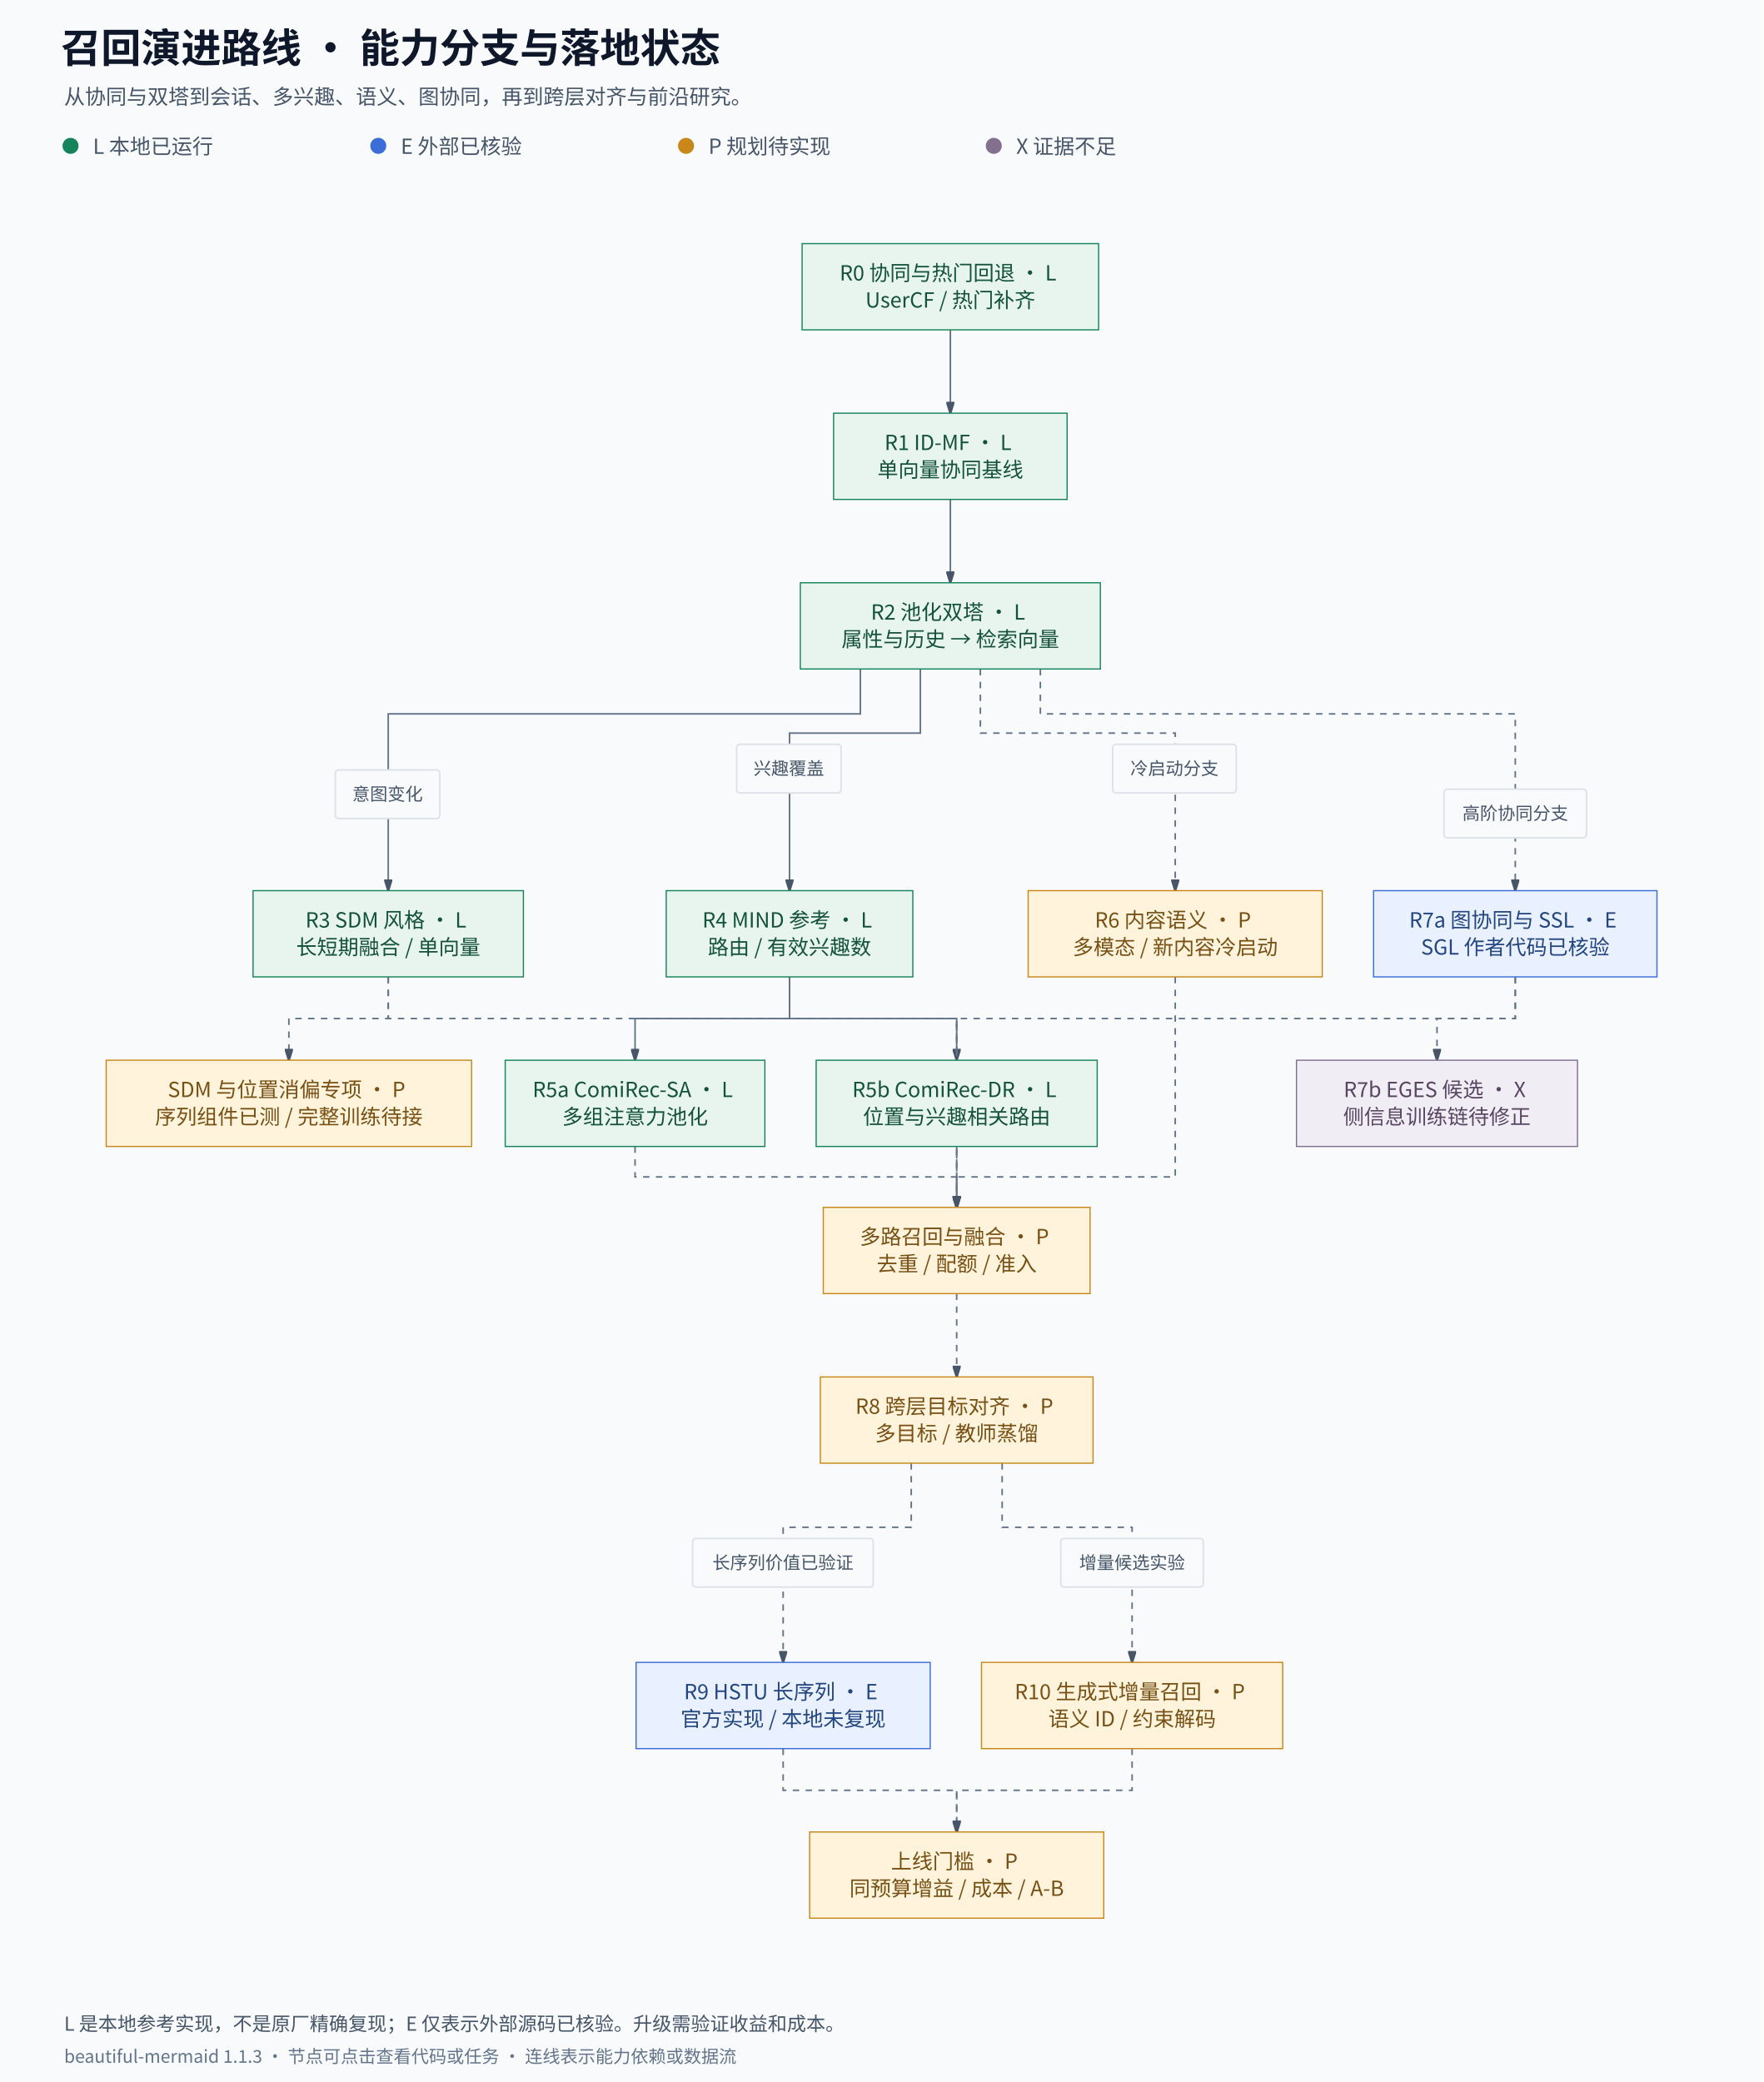
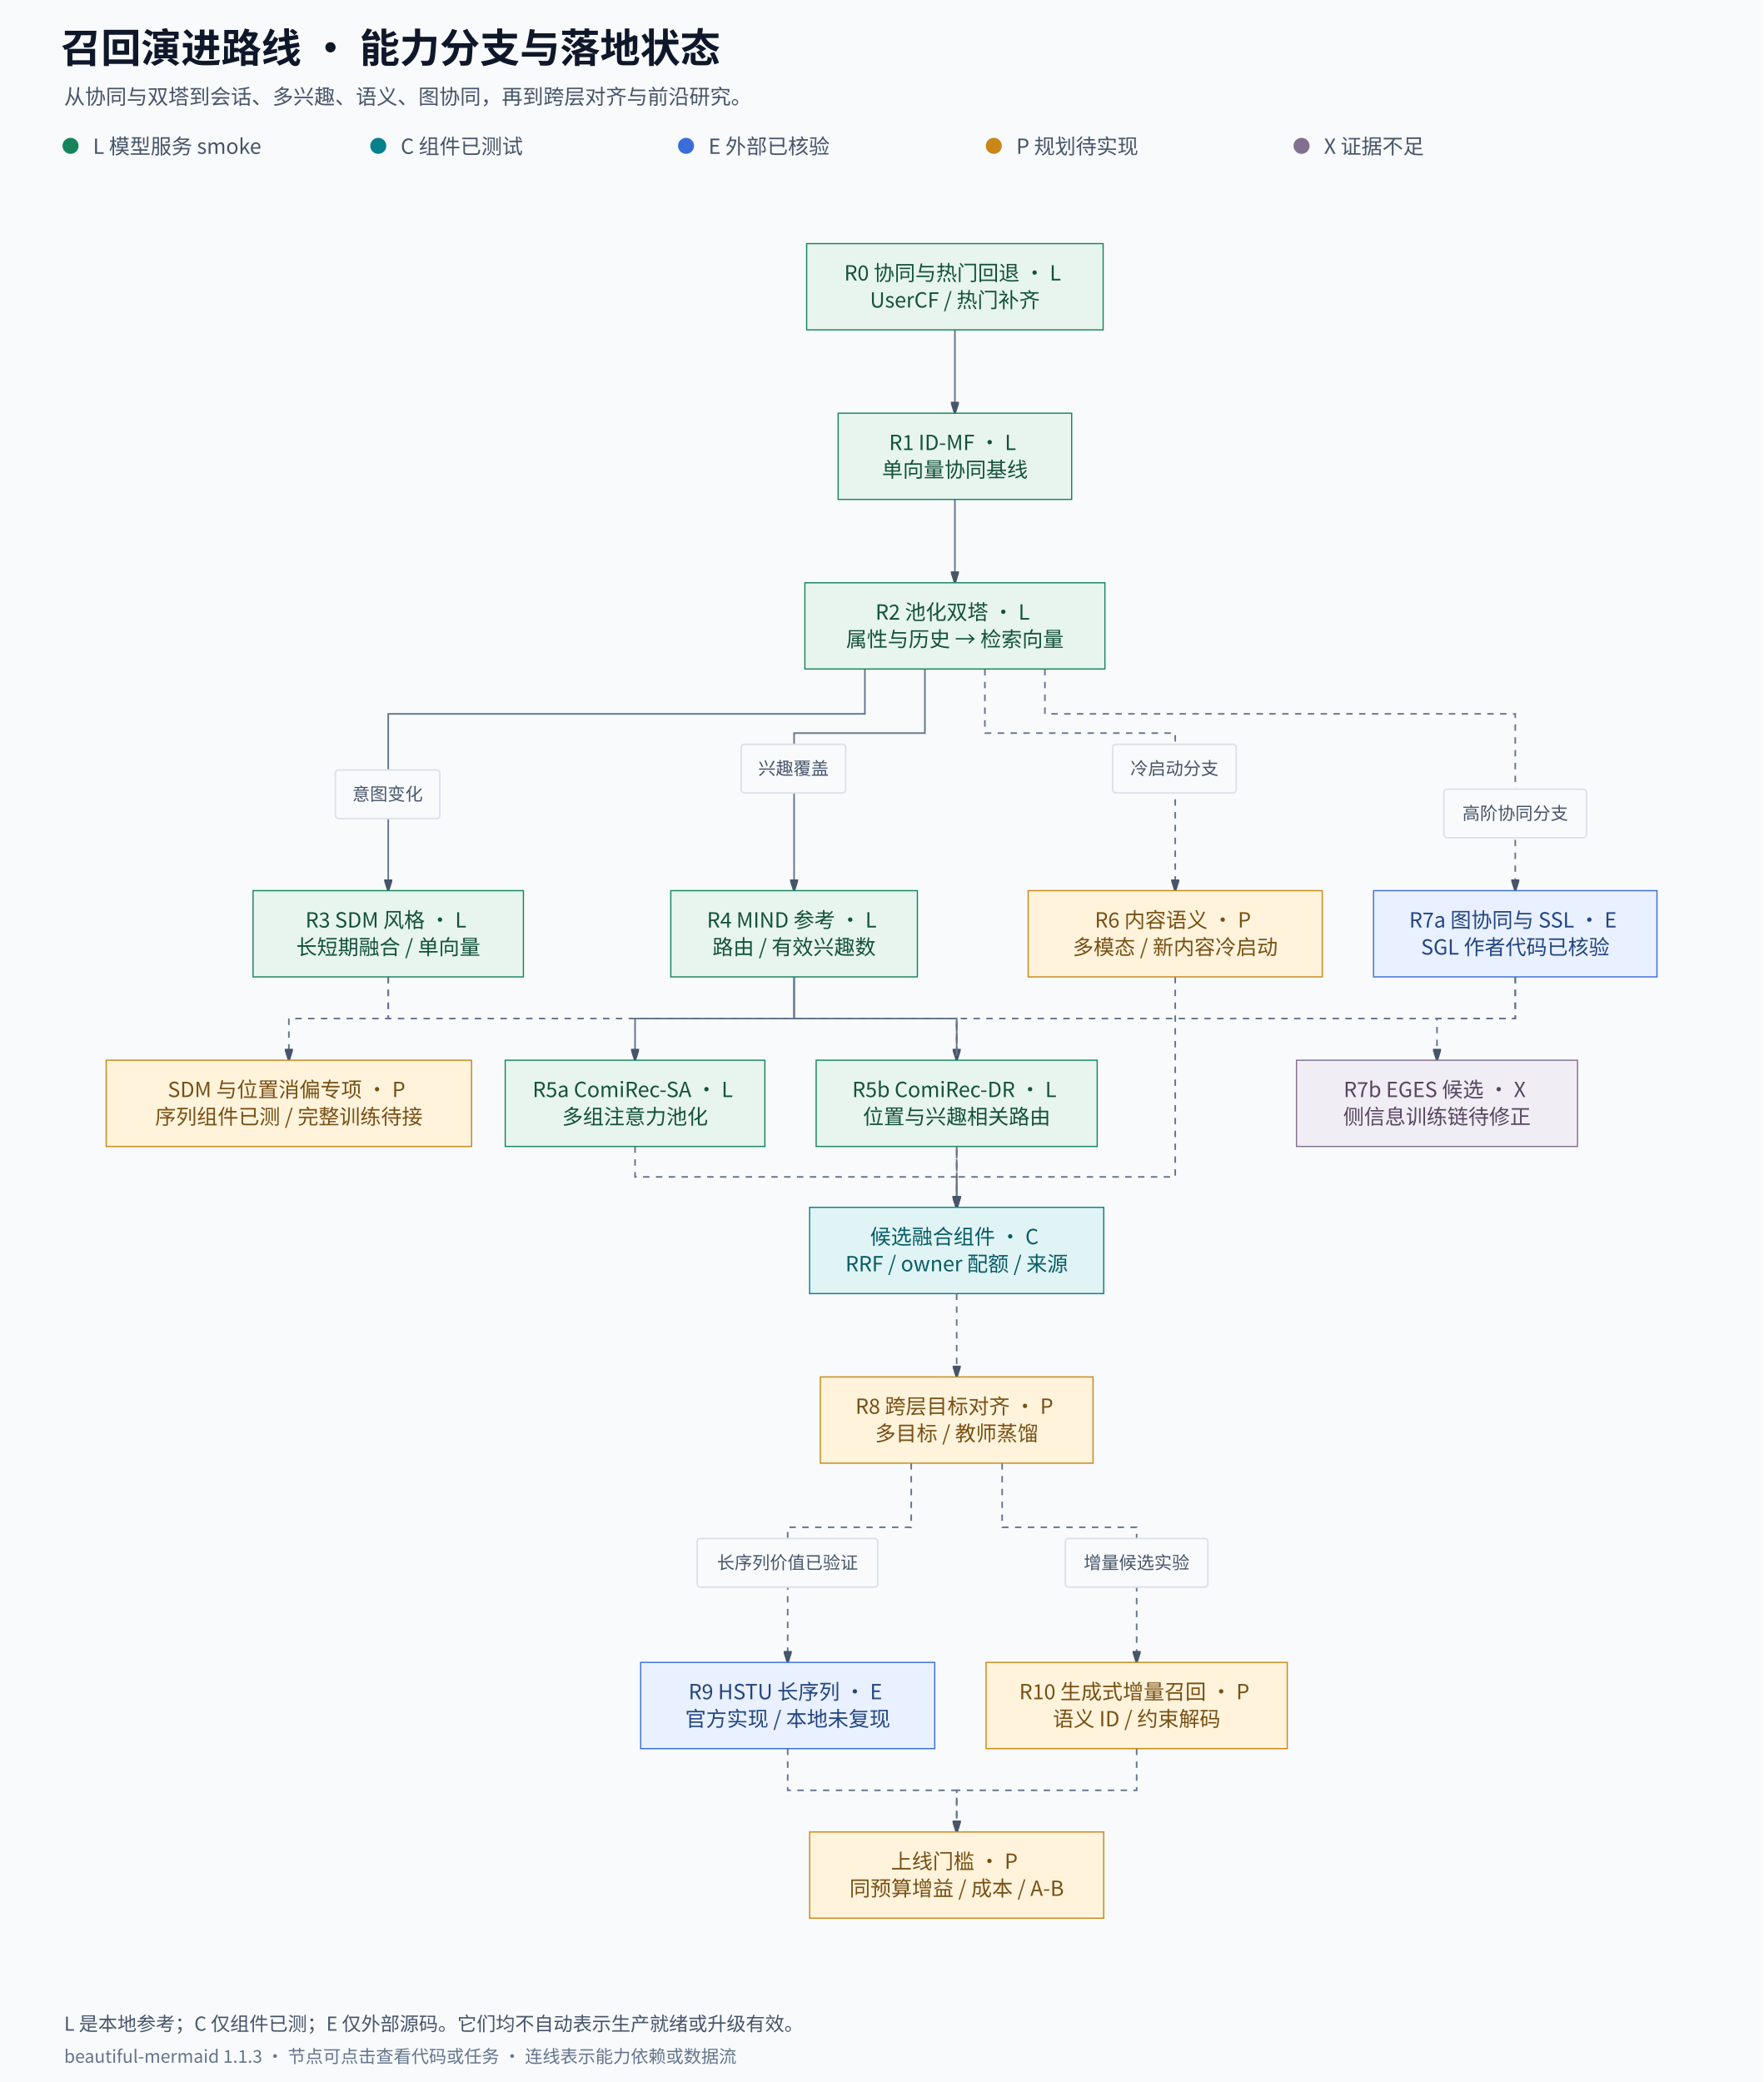
<svg xmlns="http://www.w3.org/2000/svg" width="1100" height="1299" viewBox="0 0 1100 1299" role="img" aria-labelledby="01-evolution-title 01-evolution-desc">
  <style>text{font-family:'Noto Sans CJK SC',sans-serif}a:hover .node&gt;rect{stroke-width:2}</style>
  <rect width="100%" height="100%" fill="#f8fafc" />
  <text x="38" y="39" font-size="25" font-weight="700" fill="#0f172a">召回演进路线 · 能力分支与落地状态</text>
  <text x="40" y="65" font-size="13" fill="#475569">从协同与双塔到会话、多兴趣、语义、图协同，再到跨层对齐与前沿研究。</text>
  <circle cx="44" cy="91" r="5" fill="#16845b" />
-   <text x="58" y="96" font-size="13" fill="#475569">L 本地已运行</text>
-   <circle cx="236" cy="91" r="5" fill="#3b6dd8" />
-   <text x="250" y="96" font-size="13" fill="#475569">E 外部已核验</text>
-   <circle cx="428" cy="91" r="5" fill="#c88718" />
-   <text x="442" y="96" font-size="13" fill="#475569">P 规划待实现</text>
-   <circle cx="620" cy="91" r="5" fill="#82708e" />
-   <text x="634" y="96" font-size="13" fill="#475569">X 证据不足</text>
+   <text x="58" y="96" font-size="13" fill="#475569">L 模型服务 smoke</text>
+   <circle cx="236" cy="91" r="5" fill="#087f8c" />
+   <text x="250" y="96" font-size="13" fill="#475569">C 组件已测试</text>
+   <circle cx="428" cy="91" r="5" fill="#3b6dd8" />
+   <text x="442" y="96" font-size="13" fill="#475569">E 外部已核验</text>
+   <circle cx="620" cy="91" r="5" fill="#c88718" />
+   <text x="634" y="96" font-size="13" fill="#475569">P 规划待实现</text>
+   <circle cx="812" cy="91" r="5" fill="#82708e" />
+   <text x="826" y="96" font-size="13" fill="#475569">X 证据不足</text>
  <g transform="translate(26.25329,112)">
    <defs>
      <marker id="01-evolution-arrowhead" markerWidth="8" markerHeight="5" refX="7" refY="2.5" orient="auto">
        <polygon points="0 0, 8 2.5, 0 5" fill="#475569" stroke="#475569" stroke-width="0.75" stroke-linejoin="round" />
      </marker>
      <marker id="01-evolution-arrowhead-start" markerWidth="8" markerHeight="5" refX="1" refY="2.5" orient="auto-start-reverse">
        <polygon points="8 0, 0 2.5, 8 5" fill="#475569" stroke="#475569" stroke-width="0.75" stroke-linejoin="round" />
      </marker>
    </defs>
-     <polyline class="edge" data-from="R0" data-to="R1" data-style="solid" data-arrow-start="false" data-arrow-end="true" points="566.646,93.8 566.646,145.8" fill="none" stroke="#64748b" stroke-width="1" marker-end="url(#01-evolution-arrowhead)" />
-     <polyline class="edge" data-from="R1" data-to="R2" data-style="solid" data-arrow-start="false" data-arrow-end="true" points="566.646,199.6 566.646,251.6" fill="none" stroke="#64748b" stroke-width="1" marker-end="url(#01-evolution-arrowhead)" />
-     <polyline class="edge" data-from="R2" data-to="R3" data-style="solid" data-arrow-start="false" data-arrow-end="true" data-label="意图变化" points="510.49,305.4 510.49,333.4 215.956,333.4 215.956,443.7" fill="none" stroke="#64748b" stroke-width="1" marker-end="url(#01-evolution-arrowhead)" />
+     <polyline class="edge" data-from="R0" data-to="R1" data-style="solid" data-arrow-start="false" data-arrow-end="true" points="569.486,93.8 569.486,145.8" fill="none" stroke="#64748b" stroke-width="1" marker-end="url(#01-evolution-arrowhead)" />
+     <polyline class="edge" data-from="R1" data-to="R2" data-style="solid" data-arrow-start="false" data-arrow-end="true" points="569.486,199.6 569.486,251.6" fill="none" stroke="#64748b" stroke-width="1" marker-end="url(#01-evolution-arrowhead)" />
+     <polyline class="edge" data-from="R2" data-to="R3" data-style="solid" data-arrow-start="false" data-arrow-end="true" data-label="意图变化" points="513.331,305.4 513.331,333.4 215.956,333.4 215.956,443.7" fill="none" stroke="#64748b" stroke-width="1" marker-end="url(#01-evolution-arrowhead)" />
    <polyline class="edge" data-from="R3" data-to="SOPT" data-style="dotted" data-arrow-start="false" data-arrow-end="true" points="215.956,497.5 215.956,523.5 153.97,523.5 153.97,549.5" fill="none" stroke="#64748b" stroke-width="1" stroke-dasharray="4 4" marker-end="url(#01-evolution-arrowhead)" />
-     <polyline class="edge" data-from="R2" data-to="R4" data-style="solid" data-arrow-start="false" data-arrow-end="true" data-label="兴趣覆盖" points="547.927,305.4 547.927,345.4 466.315,345.4 466.315,443.7" fill="none" stroke="#64748b" stroke-width="1" marker-end="url(#01-evolution-arrowhead)" />
-     <polyline class="edge" data-from="R4" data-to="R5A" data-style="solid" data-arrow-start="false" data-arrow-end="true" points="466.315,497.5 466.315,523.5 369.937,523.5 369.937,549.5" fill="none" stroke="#64748b" stroke-width="1" marker-end="url(#01-evolution-arrowhead)" />
-     <polyline class="edge" data-from="R4" data-to="R5B" data-style="solid" data-arrow-start="false" data-arrow-end="true" points="466.315,497.5 466.315,523.5 570.598,523.5 570.598,549.5" fill="none" stroke="#64748b" stroke-width="1" marker-end="url(#01-evolution-arrowhead)" />
-     <polyline class="edge" data-from="R2" data-to="R6" data-style="dotted" data-arrow-start="false" data-arrow-end="true" data-label="冷启动分支" points="585.365,305.4 585.365,345.4 706.941,345.4 706.941,443.7" fill="none" stroke="#64748b" stroke-width="1" stroke-dasharray="4 4" marker-end="url(#01-evolution-arrowhead)" />
-     <polyline class="edge" data-from="R2" data-to="R7" data-style="dotted" data-arrow-start="false" data-arrow-end="true" data-label="高阶协同分支" points="622.802,305.4 622.802,333.4 919.087,333.4 919.087,443.7" fill="none" stroke="#64748b" stroke-width="1" stroke-dasharray="4 4" marker-end="url(#01-evolution-arrowhead)" />
+     <polyline class="edge" data-from="R2" data-to="R4" data-style="solid" data-arrow-start="false" data-arrow-end="true" data-label="兴趣覆盖" points="550.768,305.4 550.768,345.4 469.156,345.4 469.156,443.7" fill="none" stroke="#64748b" stroke-width="1" marker-end="url(#01-evolution-arrowhead)" />
+     <polyline class="edge" data-from="R4" data-to="R5A" data-style="solid" data-arrow-start="false" data-arrow-end="true" points="469.156,497.5 469.156,523.5 369.937,523.5 369.937,549.5" fill="none" stroke="#64748b" stroke-width="1" marker-end="url(#01-evolution-arrowhead)" />
+     <polyline class="edge" data-from="R4" data-to="R5B" data-style="solid" data-arrow-start="false" data-arrow-end="true" points="469.156,497.5 469.156,523.5 570.598,523.5 570.598,549.5" fill="none" stroke="#64748b" stroke-width="1" marker-end="url(#01-evolution-arrowhead)" />
+     <polyline class="edge" data-from="R2" data-to="R6" data-style="dotted" data-arrow-start="false" data-arrow-end="true" data-label="冷启动分支" points="588.205,305.4 588.205,345.4 706.941,345.4 706.941,443.7" fill="none" stroke="#64748b" stroke-width="1" stroke-dasharray="4 4" marker-end="url(#01-evolution-arrowhead)" />
+     <polyline class="edge" data-from="R2" data-to="R7" data-style="dotted" data-arrow-start="false" data-arrow-end="true" data-label="高阶协同分支" points="625.642,305.4 625.642,333.4 919.087,333.4 919.087,443.7" fill="none" stroke="#64748b" stroke-width="1" stroke-dasharray="4 4" marker-end="url(#01-evolution-arrowhead)" />
    <polyline class="edge" data-from="R7" data-to="EG" data-style="dotted" data-arrow-start="false" data-arrow-end="true" points="919.087,497.5 919.087,523.5 870.255,523.5 870.255,549.5" fill="none" stroke="#64748b" stroke-width="1" stroke-dasharray="4 4" marker-end="url(#01-evolution-arrowhead)" />
    <polyline class="edge" data-from="R3" data-to="FUSE" data-style="dotted" data-arrow-start="false" data-arrow-end="true" points="215.956,497.5 215.956,523.5 570.598,523.5 570.598,641.3" fill="none" stroke="#64748b" stroke-width="1" stroke-dasharray="4 4" marker-end="url(#01-evolution-arrowhead)" />
    <polyline class="edge" data-from="R5A" data-to="FUSE" data-style="dotted" data-arrow-start="false" data-arrow-end="true" points="369.937,603.3 369.937,622.3 570.598,622.3 570.598,641.3" fill="none" stroke="#64748b" stroke-width="1" stroke-dasharray="4 4" marker-end="url(#01-evolution-arrowhead)" />
    <polyline class="edge" data-from="R5B" data-to="FUSE" data-style="dotted" data-arrow-start="false" data-arrow-end="true" points="570.598,603.3 570.598,622.3 570.598,622.3 570.598,641.3" fill="none" stroke="#64748b" stroke-width="1" stroke-dasharray="4 4" marker-end="url(#01-evolution-arrowhead)" />
    <polyline class="edge" data-from="R6" data-to="FUSE" data-style="dotted" data-arrow-start="false" data-arrow-end="true" points="706.941,497.5 706.941,622.3 570.598,622.3 570.598,641.3" fill="none" stroke="#64748b" stroke-width="1" stroke-dasharray="4 4" marker-end="url(#01-evolution-arrowhead)" />
    <polyline class="edge" data-from="R7" data-to="FUSE" data-style="dotted" data-arrow-start="false" data-arrow-end="true" points="919.087,497.5 919.087,523.5 570.598,523.5 570.598,641.3" fill="none" stroke="#64748b" stroke-width="1" stroke-dasharray="4 4" marker-end="url(#01-evolution-arrowhead)" />
    <polyline class="edge" data-from="FUSE" data-to="R8" data-style="dotted" data-arrow-start="false" data-arrow-end="true" points="570.598,695.1 570.598,747.1" fill="none" stroke="#64748b" stroke-width="1" stroke-dasharray="4 4" marker-end="url(#01-evolution-arrowhead)" />
-     <polyline class="edge" data-from="R8" data-to="R9" data-style="dotted" data-arrow-start="false" data-arrow-end="true" data-label="长序列价值已验证" points="542.241,800.9 542.241,840.9 462.33,840.9 462.33,925.2" fill="none" stroke="#64748b" stroke-width="1" stroke-dasharray="4 4" marker-end="url(#01-evolution-arrowhead)" />
-     <polyline class="edge" data-from="R8" data-to="R10" data-style="dotted" data-arrow-start="false" data-arrow-end="true" data-label="增量候选实验" points="598.955,800.9 598.955,840.9 680.034,840.9 680.034,925.2" fill="none" stroke="#64748b" stroke-width="1" stroke-dasharray="4 4" marker-end="url(#01-evolution-arrowhead)" />
-     <polyline class="edge" data-from="R9" data-to="GATE" data-style="dotted" data-arrow-start="false" data-arrow-end="true" points="462.33,979 462.33,1005 570.598,1005 570.598,1031" fill="none" stroke="#64748b" stroke-width="1" stroke-dasharray="4 4" marker-end="url(#01-evolution-arrowhead)" />
-     <polyline class="edge" data-from="R10" data-to="GATE" data-style="dotted" data-arrow-start="false" data-arrow-end="true" points="680.034,979 680.034,1005 570.598,1005 570.598,1031" fill="none" stroke="#64748b" stroke-width="1" stroke-dasharray="4 4" marker-end="url(#01-evolution-arrowhead)" />
+     <polyline class="edge" data-from="R8" data-to="R9" data-style="dotted" data-arrow-start="false" data-arrow-end="true" data-label="长序列价值已验证" points="542.241,800.9 542.241,840.9 465.17,840.9 465.17,925.2" fill="none" stroke="#64748b" stroke-width="1" stroke-dasharray="4 4" marker-end="url(#01-evolution-arrowhead)" />
+     <polyline class="edge" data-from="R8" data-to="R10" data-style="dotted" data-arrow-start="false" data-arrow-end="true" data-label="增量候选实验" points="598.955,800.9 598.955,840.9 682.874,840.9 682.874,925.2" fill="none" stroke="#64748b" stroke-width="1" stroke-dasharray="4 4" marker-end="url(#01-evolution-arrowhead)" />
+     <polyline class="edge" data-from="R9" data-to="GATE" data-style="dotted" data-arrow-start="false" data-arrow-end="true" points="465.17,979 465.17,1005 570.598,1005 570.598,1031" fill="none" stroke="#64748b" stroke-width="1" stroke-dasharray="4 4" marker-end="url(#01-evolution-arrowhead)" />
+     <polyline class="edge" data-from="R10" data-to="GATE" data-style="dotted" data-arrow-start="false" data-arrow-end="true" points="682.874,979 682.874,1005 570.598,1005 570.598,1031" fill="none" stroke="#64748b" stroke-width="1" stroke-dasharray="4 4" marker-end="url(#01-evolution-arrowhead)" />
    <g class="edge-label" data-from="R2" data-to="R3" data-label="意图变化">
      <rect x="182.956" y="368.4" width="65.17" height="30.3" rx="2" ry="2" fill="#f8fafc" stroke="#dde2e9" stroke-width="1" />
      <text x="215.541" y="383.55" text-anchor="middle" font-size="11" font-weight="400" fill="#475569" dy="3.85">意图变化</text>
    </g>
    <g class="edge-label" data-from="R2" data-to="R4" data-label="兴趣覆盖">
-       <rect x="433.315" y="352.4" width="65.17" height="30.3" rx="2" ry="2" fill="#f8fafc" stroke="#dde2e9" stroke-width="1" />
-       <text x="465.9" y="367.55" text-anchor="middle" font-size="11" font-weight="400" fill="#475569" dy="3.85">兴趣覆盖</text>
+       <rect x="436.156" y="352.4" width="65.17" height="30.3" rx="2" ry="2" fill="#f8fafc" stroke="#dde2e9" stroke-width="1" />
+       <text x="468.741" y="367.55" text-anchor="middle" font-size="11" font-weight="400" fill="#475569" dy="3.85">兴趣覆盖</text>
    </g>
    <g class="edge-label" data-from="R2" data-to="R6" data-label="冷启动分支">
      <rect x="667.941" y="352.4" width="77.05" height="30.3" rx="2" ry="2" fill="#f8fafc" stroke="#dde2e9" stroke-width="1" />
      <text x="706.466" y="367.55" text-anchor="middle" font-size="11" font-weight="400" fill="#475569" dy="3.85">冷启动分支</text>
    </g>
    <g class="edge-label" data-from="R2" data-to="R7" data-label="高阶协同分支">
      <rect x="874.587" y="380.4" width="88.93" height="30.3" rx="2" ry="2" fill="#f8fafc" stroke="#dde2e9" stroke-width="1" />
      <text x="919.052" y="395.55" text-anchor="middle" font-size="11" font-weight="400" fill="#475569" dy="3.85">高阶协同分支</text>
    </g>
    <g class="edge-label" data-from="R8" data-to="R9" data-label="长序列价值已验证">
-       <rect x="405.83" y="847.9" width="112.69" height="30.3" rx="2" ry="2" fill="#f8fafc" stroke="#dde2e9" stroke-width="1" />
-       <text x="462.175" y="863.05" text-anchor="middle" font-size="11" font-weight="400" fill="#475569" dy="3.85">长序列价值已验证</text>
+       <rect x="408.67" y="847.9" width="112.69" height="30.3" rx="2" ry="2" fill="#f8fafc" stroke="#dde2e9" stroke-width="1" />
+       <text x="465.015" y="863.05" text-anchor="middle" font-size="11" font-weight="400" fill="#475569" dy="3.85">长序列价值已验证</text>
    </g>
    <g class="edge-label" data-from="R8" data-to="R10" data-label="增量候选实验">
-       <rect x="635.534" y="847.9" width="88.93" height="30.3" rx="2" ry="2" fill="#f8fafc" stroke="#dde2e9" stroke-width="1" />
-       <text x="679.999" y="863.05" text-anchor="middle" font-size="11" font-weight="400" fill="#475569" dy="3.85">增量候选实验</text>
+       <rect x="638.374" y="847.9" width="88.93" height="30.3" rx="2" ry="2" fill="#f8fafc" stroke="#dde2e9" stroke-width="1" />
+       <text x="682.839" y="863.05" text-anchor="middle" font-size="11" font-weight="400" fill="#475569" dy="3.85">增量候选实验</text>
    </g>
    <a href="https://github.com/shiztong/-/blob/master/recommender/engine.py#L7" target="_blank" rel="noopener noreferrer">
      <g class="node" data-id="R0" data-label="R0 协同与热门回退 · L UserCF / 热门补齐" data-shape="rectangle">
-         <rect x="474.164" y="40" width="184.963" height="53.8" rx="0" ry="0" fill="#e7f5ee" stroke="#16845b" stroke-width="0.75" />
-         <text x="566.646" y="66.9" text-anchor="middle" font-size="13" font-weight="500" fill="#145239">
-           <tspan x="566.646" dy="-3.9">R0 协同与热门回退 · L</tspan>
-           <tspan x="566.646" dy="16.9">UserCF / 热门补齐</tspan>
+         <rect x="477.005" y="40" width="184.963" height="53.8" rx="0" ry="0" fill="#e7f5ee" stroke="#16845b" stroke-width="0.75" />
+         <text x="569.486" y="66.9" text-anchor="middle" font-size="13" font-weight="500" fill="#145239">
+           <tspan x="569.486" dy="-3.9">R0 协同与热门回退 · L</tspan>
+           <tspan x="569.486" dy="16.9">UserCF / 热门补齐</tspan>
        </text>
      </g>
    </a>
    <a href="https://github.com/shiztong/-/blob/master/recommender/retrieval/models.py#L95" target="_blank" rel="noopener noreferrer">
      <g class="node" data-id="R1" data-label="R1 ID-MF · L 单向量协同基线" data-shape="rectangle">
-         <rect x="493.801" y="145.8" width="145.69" height="53.8" rx="0" ry="0" fill="#e7f5ee" stroke="#16845b" stroke-width="0.75" />
-         <text x="566.646" y="172.7" text-anchor="middle" font-size="13" font-weight="500" fill="#145239">
-           <tspan x="566.646" dy="-3.9">R1 ID-MF · L</tspan>
-           <tspan x="566.646" dy="16.9">单向量协同基线</tspan>
+         <rect x="496.641" y="145.8" width="145.69" height="53.8" rx="0" ry="0" fill="#e7f5ee" stroke="#16845b" stroke-width="0.75" />
+         <text x="569.486" y="172.7" text-anchor="middle" font-size="13" font-weight="500" fill="#145239">
+           <tspan x="569.486" dy="-3.9">R1 ID-MF · L</tspan>
+           <tspan x="569.486" dy="16.9">单向量协同基线</tspan>
        </text>
      </g>
    </a>
    <a href="https://github.com/shiztong/-/blob/master/recommender/retrieval/models.py#L100" target="_blank" rel="noopener noreferrer">
      <g class="node" data-id="R2" data-label="R2 池化双塔 · L 属性与历史 → 检索向量" data-shape="rectangle">
-         <rect x="473.053" y="251.6" width="187.186" height="53.8" rx="0" ry="0" fill="#e7f5ee" stroke="#16845b" stroke-width="0.75" />
-         <text x="566.646" y="278.5" text-anchor="middle" font-size="13" font-weight="500" fill="#145239">
-           <tspan x="566.646" dy="-3.9">R2 池化双塔 · L</tspan>
-           <tspan x="566.646" dy="16.9">属性与历史 → 检索向量</tspan>
+         <rect x="475.894" y="251.6" width="187.186" height="53.8" rx="0" ry="0" fill="#e7f5ee" stroke="#16845b" stroke-width="0.75" />
+         <text x="569.486" y="278.5" text-anchor="middle" font-size="13" font-weight="500" fill="#145239">
+           <tspan x="569.486" dy="-3.9">R2 池化双塔 · L</tspan>
+           <tspan x="569.486" dy="16.9">属性与历史 → 检索向量</tspan>
        </text>
      </g>
    </a>
    <a href="https://github.com/shiztong/-/blob/master/recommender/retrieval/models.py#L112" target="_blank" rel="noopener noreferrer">
      <g class="node" data-id="R3" data-label="R3 SDM 风格 · L 长短期融合 / 单向量" data-shape="rectangle">
        <rect x="131.625" y="443.7" width="168.661" height="53.8" rx="0" ry="0" fill="#e7f5ee" stroke="#16845b" stroke-width="0.75" />
        <text x="215.956" y="470.6" text-anchor="middle" font-size="13" font-weight="500" fill="#145239">
          <tspan x="215.956" dy="-3.9">R3 SDM 风格 · L</tspan>
          <tspan x="215.956" dy="16.9">长短期融合 / 单向量</tspan>
        </text>
      </g>
    </a>
    <a href="https://github.com/shiztong/-/blob/master/docs/recall/SDM_SEQUENCE.md" target="_blank" rel="noopener noreferrer">
      <g class="node" data-id="SOPT" data-label="SDM 与位置消偏专项 · P 序列组件已测 / 完整训练待接" data-shape="rectangle">
        <rect x="40" y="549.5" width="227.941" height="53.8" rx="0" ry="0" fill="#fff3dc" stroke="#c88718" stroke-width="0.75" />
        <text x="153.97" y="576.4" text-anchor="middle" font-size="13" font-weight="500" fill="#785014">
          <tspan x="153.97" dy="-3.9">SDM 与位置消偏专项 · P</tspan>
          <tspan x="153.97" dy="16.9">序列组件已测 / 完整训练待接</tspan>
        </text>
      </g>
    </a>
    <a href="https://github.com/shiztong/-/blob/master/recommender/retrieval/models.py#L216" target="_blank" rel="noopener noreferrer">
      <g class="node" data-id="R4" data-label="R4 MIND 参考 · L 路由 / 有效兴趣数" data-shape="rectangle">
-         <rect x="389.395" y="443.7" width="153.841" height="53.8" rx="0" ry="0" fill="#e7f5ee" stroke="#16845b" stroke-width="0.75" />
-         <text x="466.315" y="470.6" text-anchor="middle" font-size="13" font-weight="500" fill="#145239">
-           <tspan x="466.315" dy="-3.9">R4 MIND 参考 · L</tspan>
-           <tspan x="466.315" dy="16.9">路由 / 有效兴趣数</tspan>
+         <rect x="392.236" y="443.7" width="153.841" height="53.8" rx="0" ry="0" fill="#e7f5ee" stroke="#16845b" stroke-width="0.75" />
+         <text x="469.156" y="470.6" text-anchor="middle" font-size="13" font-weight="500" fill="#145239">
+           <tspan x="469.156" dy="-3.9">R4 MIND 参考 · L</tspan>
+           <tspan x="469.156" dy="16.9">路由 / 有效兴趣数</tspan>
        </text>
      </g>
    </a>
    <a href="https://github.com/shiztong/-/blob/master/recommender/retrieval/models.py#L162" target="_blank" rel="noopener noreferrer">
      <g class="node" data-id="R5A" data-label="R5a ComiRec-SA · L 多组注意力池化" data-shape="rectangle">
        <rect x="288.941" y="549.5" width="161.992" height="53.8" rx="0" ry="0" fill="#e7f5ee" stroke="#16845b" stroke-width="0.75" />
        <text x="369.937" y="576.4" text-anchor="middle" font-size="13" font-weight="500" fill="#145239">
          <tspan x="369.937" dy="-3.9">R5a ComiRec-SA · L</tspan>
          <tspan x="369.937" dy="16.9">多组注意力池化</tspan>
        </text>
      </g>
    </a>
    <a href="https://github.com/shiztong/-/blob/master/recommender/retrieval/models.py#L221" target="_blank" rel="noopener noreferrer">
      <g class="node" data-id="R5B" data-label="R5b ComiRec-DR · L 位置与兴趣相关路由" data-shape="rectangle">
        <rect x="482.933" y="549.5" width="175.33" height="53.8" rx="0" ry="0" fill="#e7f5ee" stroke="#16845b" stroke-width="0.75" />
        <text x="570.598" y="576.4" text-anchor="middle" font-size="13" font-weight="500" fill="#145239">
          <tspan x="570.598" dy="-3.9">R5b ComiRec-DR · L</tspan>
          <tspan x="570.598" dy="16.9">位置与兴趣相关路由</tspan>
        </text>
      </g>
    </a>
    <a href="https://github.com/shiztong/-/blob/master/docs/recall/README.md#r6-内容语义升级合同" target="_blank" rel="noopener noreferrer">
      <g class="node" data-id="R6" data-label="R6 内容语义 · P 多模态 / 新内容冷启动" data-shape="rectangle">
        <rect x="615.2" y="443.7" width="183.481" height="53.8" rx="0" ry="0" fill="#fff3dc" stroke="#c88718" stroke-width="0.75" />
        <text x="706.941" y="470.6" text-anchor="middle" font-size="13" font-weight="500" fill="#785014">
          <tspan x="706.941" dy="-3.9">R6 内容语义 · P</tspan>
          <tspan x="706.941" dy="16.9">多模态 / 新内容冷启动</tspan>
        </text>
      </g>
    </a>
    <a href="https://github.com/wujcan/SGL/blob/58fe93149ca6fb733639f556343c41f12206ba55/model/general_recommender/SGL.py" target="_blank" rel="noopener noreferrer">
      <g class="node" data-id="R7" data-label="R7a 图协同与 SSL · E SGL 作者代码已核验" data-shape="rectangle">
        <rect x="830.681" y="443.7" width="176.812" height="53.8" rx="0" ry="0" fill="#e9f0ff" stroke="#3b6dd8" stroke-width="0.75" />
        <text x="919.087" y="470.6" text-anchor="middle" font-size="13" font-weight="500" fill="#234681">
          <tspan x="919.087" dy="-3.9">R7a 图协同与 SSL · E</tspan>
          <tspan x="919.087" dy="16.9">SGL 作者代码已核验</tspan>
        </text>
      </g>
    </a>
    <a href="https://github.com/shiztong/-/blob/master/docs/recall/README.md" target="_blank" rel="noopener noreferrer">
      <g class="node" data-id="EG" data-label="R7b EGES 候选 · X 侧信息训练链待修正" data-shape="rectangle">
        <rect x="782.59" y="549.5" width="175.33" height="53.8" rx="0" ry="0" fill="#f1edf4" stroke="#82708e" stroke-width="0.75" />
        <text x="870.255" y="576.4" text-anchor="middle" font-size="13" font-weight="500" fill="#574561">
          <tspan x="870.255" dy="-3.9">R7b EGES 候选 · X</tspan>
          <tspan x="870.255" dy="16.9">侧信息训练链待修正</tspan>
        </text>
      </g>
    </a>
-     <a href="https://github.com/shiztong/-/blob/master/docs/recall/README.md" target="_blank" rel="noopener noreferrer">
-       <g class="node" data-id="FUSE" data-label="多路召回与融合 · P 去重 / 配额 / 准入" data-shape="rectangle">
-         <rect x="487.379" y="641.3" width="166.438" height="53.8" rx="0" ry="0" fill="#fff3dc" stroke="#c88718" stroke-width="0.75" />
-         <text x="570.598" y="668.2" text-anchor="middle" font-size="13" font-weight="500" fill="#785014">
-           <tspan x="570.598" dy="-3.9">多路召回与融合 · P</tspan>
-           <tspan x="570.598" dy="16.9">去重 / 配额 / 准入</tspan>
+     <a href="https://github.com/shiztong/-/blob/master/recommender/retrieval/fusion.py#L23" target="_blank" rel="noopener noreferrer">
+       <g class="node" data-id="FUSE" data-label="候选融合组件 · C RRF / owner 配额 / 来源" data-shape="rectangle">
+         <rect x="478.857" y="641.3" width="183.481" height="53.8" rx="0" ry="0" fill="#e1f4f5" stroke="#087f8c" stroke-width="0.75" />
+         <text x="570.598" y="668.2" text-anchor="middle" font-size="13" font-weight="500" fill="#075c65">
+           <tspan x="570.598" dy="-3.9">候选融合组件 · C</tspan>
+           <tspan x="570.598" dy="16.9">RRF / owner 配额 / 来源</tspan>
        </text>
      </g>
    </a>
    <a href="https://github.com/shiztong/-/blob/master/docs/recall/README.md#r8-跨层协同升级合同" target="_blank" rel="noopener noreferrer">
      <g class="node" data-id="R8" data-label="R8 跨层目标对齐 · P 多目标 / 教师蒸馏" data-shape="rectangle">
        <rect x="485.526" y="747.1" width="170.143" height="53.8" rx="0" ry="0" fill="#fff3dc" stroke="#c88718" stroke-width="0.75" />
        <text x="570.598" y="774" text-anchor="middle" font-size="13" font-weight="500" fill="#785014">
          <tspan x="570.598" dy="-3.9">R8 跨层目标对齐 · P</tspan>
          <tspan x="570.598" dy="16.9">多目标 / 教师蒸馏</tspan>
        </text>
      </g>
    </a>
    <a href="https://github.com/shiztong/-/blob/master/docs/recommendation/13-industry-evidence.md" target="_blank" rel="noopener noreferrer">
      <g class="node" data-id="R9" data-label="R9 HSTU 长序列 · E 官方实现 / 本地未复现" data-shape="rectangle">
-         <rect x="370.589" y="925.2" width="183.481" height="53.8" rx="0" ry="0" fill="#e9f0ff" stroke="#3b6dd8" stroke-width="0.75" />
-         <text x="462.33" y="952.1" text-anchor="middle" font-size="13" font-weight="500" fill="#234681">
-           <tspan x="462.33" dy="-3.9">R9 HSTU 长序列 · E</tspan>
-           <tspan x="462.33" dy="16.9">官方实现 / 本地未复现</tspan>
+         <rect x="373.43" y="925.2" width="183.481" height="53.8" rx="0" ry="0" fill="#e9f0ff" stroke="#3b6dd8" stroke-width="0.75" />
+         <text x="465.17" y="952.1" text-anchor="middle" font-size="13" font-weight="500" fill="#234681">
+           <tspan x="465.17" dy="-3.9">R9 HSTU 长序列 · E</tspan>
+           <tspan x="465.17" dy="16.9">官方实现 / 本地未复现</tspan>
        </text>
      </g>
    </a>
    <a href="https://github.com/shiztong/-/blob/master/docs/recall/README.md#r10-生成式增量通道合同" target="_blank" rel="noopener noreferrer">
      <g class="node" data-id="R10" data-label="R10 生成式增量召回 · P 语义 ID / 约束解码" data-shape="rectangle">
-         <rect x="586.07" y="925.2" width="187.927" height="53.8" rx="0" ry="0" fill="#fff3dc" stroke="#c88718" stroke-width="0.75" />
-         <text x="680.034" y="952.1" text-anchor="middle" font-size="13" font-weight="500" fill="#785014">
-           <tspan x="680.034" dy="-3.9">R10 生成式增量召回 · P</tspan>
-           <tspan x="680.034" dy="16.9">语义 ID / 约束解码</tspan>
+         <rect x="588.911" y="925.2" width="187.927" height="53.8" rx="0" ry="0" fill="#fff3dc" stroke="#c88718" stroke-width="0.75" />
+         <text x="682.874" y="952.1" text-anchor="middle" font-size="13" font-weight="500" fill="#785014">
+           <tspan x="682.874" dy="-3.9">R10 生成式增量召回 · P</tspan>
+           <tspan x="682.874" dy="16.9">语义 ID / 约束解码</tspan>
        </text>
      </g>
    </a>
    <a href="https://github.com/shiztong/-/blob/master/docs/recall/README.md" target="_blank" rel="noopener noreferrer">
      <g class="node" data-id="GATE" data-label="上线门槛 · P 同预算增益 / 成本 / A-B" data-shape="rectangle">
        <rect x="478.857" y="1031" width="183.481" height="53.8" rx="0" ry="0" fill="#fff3dc" stroke="#c88718" stroke-width="0.75" />
        <text x="570.598" y="1057.9" text-anchor="middle" font-size="13" font-weight="500" fill="#785014">
          <tspan x="570.598" dy="-3.9">上线门槛 · P</tspan>
          <tspan x="570.598" dy="16.9">同预算增益 / 成本 / A-B</tspan>
        </text>
      </g>
    </a>
  </g>
-   <text x="40" y="1267" font-size="12" fill="#475569">L 是本地参考实现，不是原厂精确复现；E 仅表示外部源码已核验。升级需验证收益和成本。</text>
+   <text x="40" y="1267" font-size="12" fill="#475569">L 是本地参考；C 仅组件已测；E 仅外部源码。它们均不自动表示生产就绪或升级有效。</text>
  <text x="40" y="1287" font-size="11" fill="#64748b">beautiful-mermaid 1.1.3 · 节点可点击查看代码或任务 · 连线表示能力依赖或数据流</text>
</svg>
